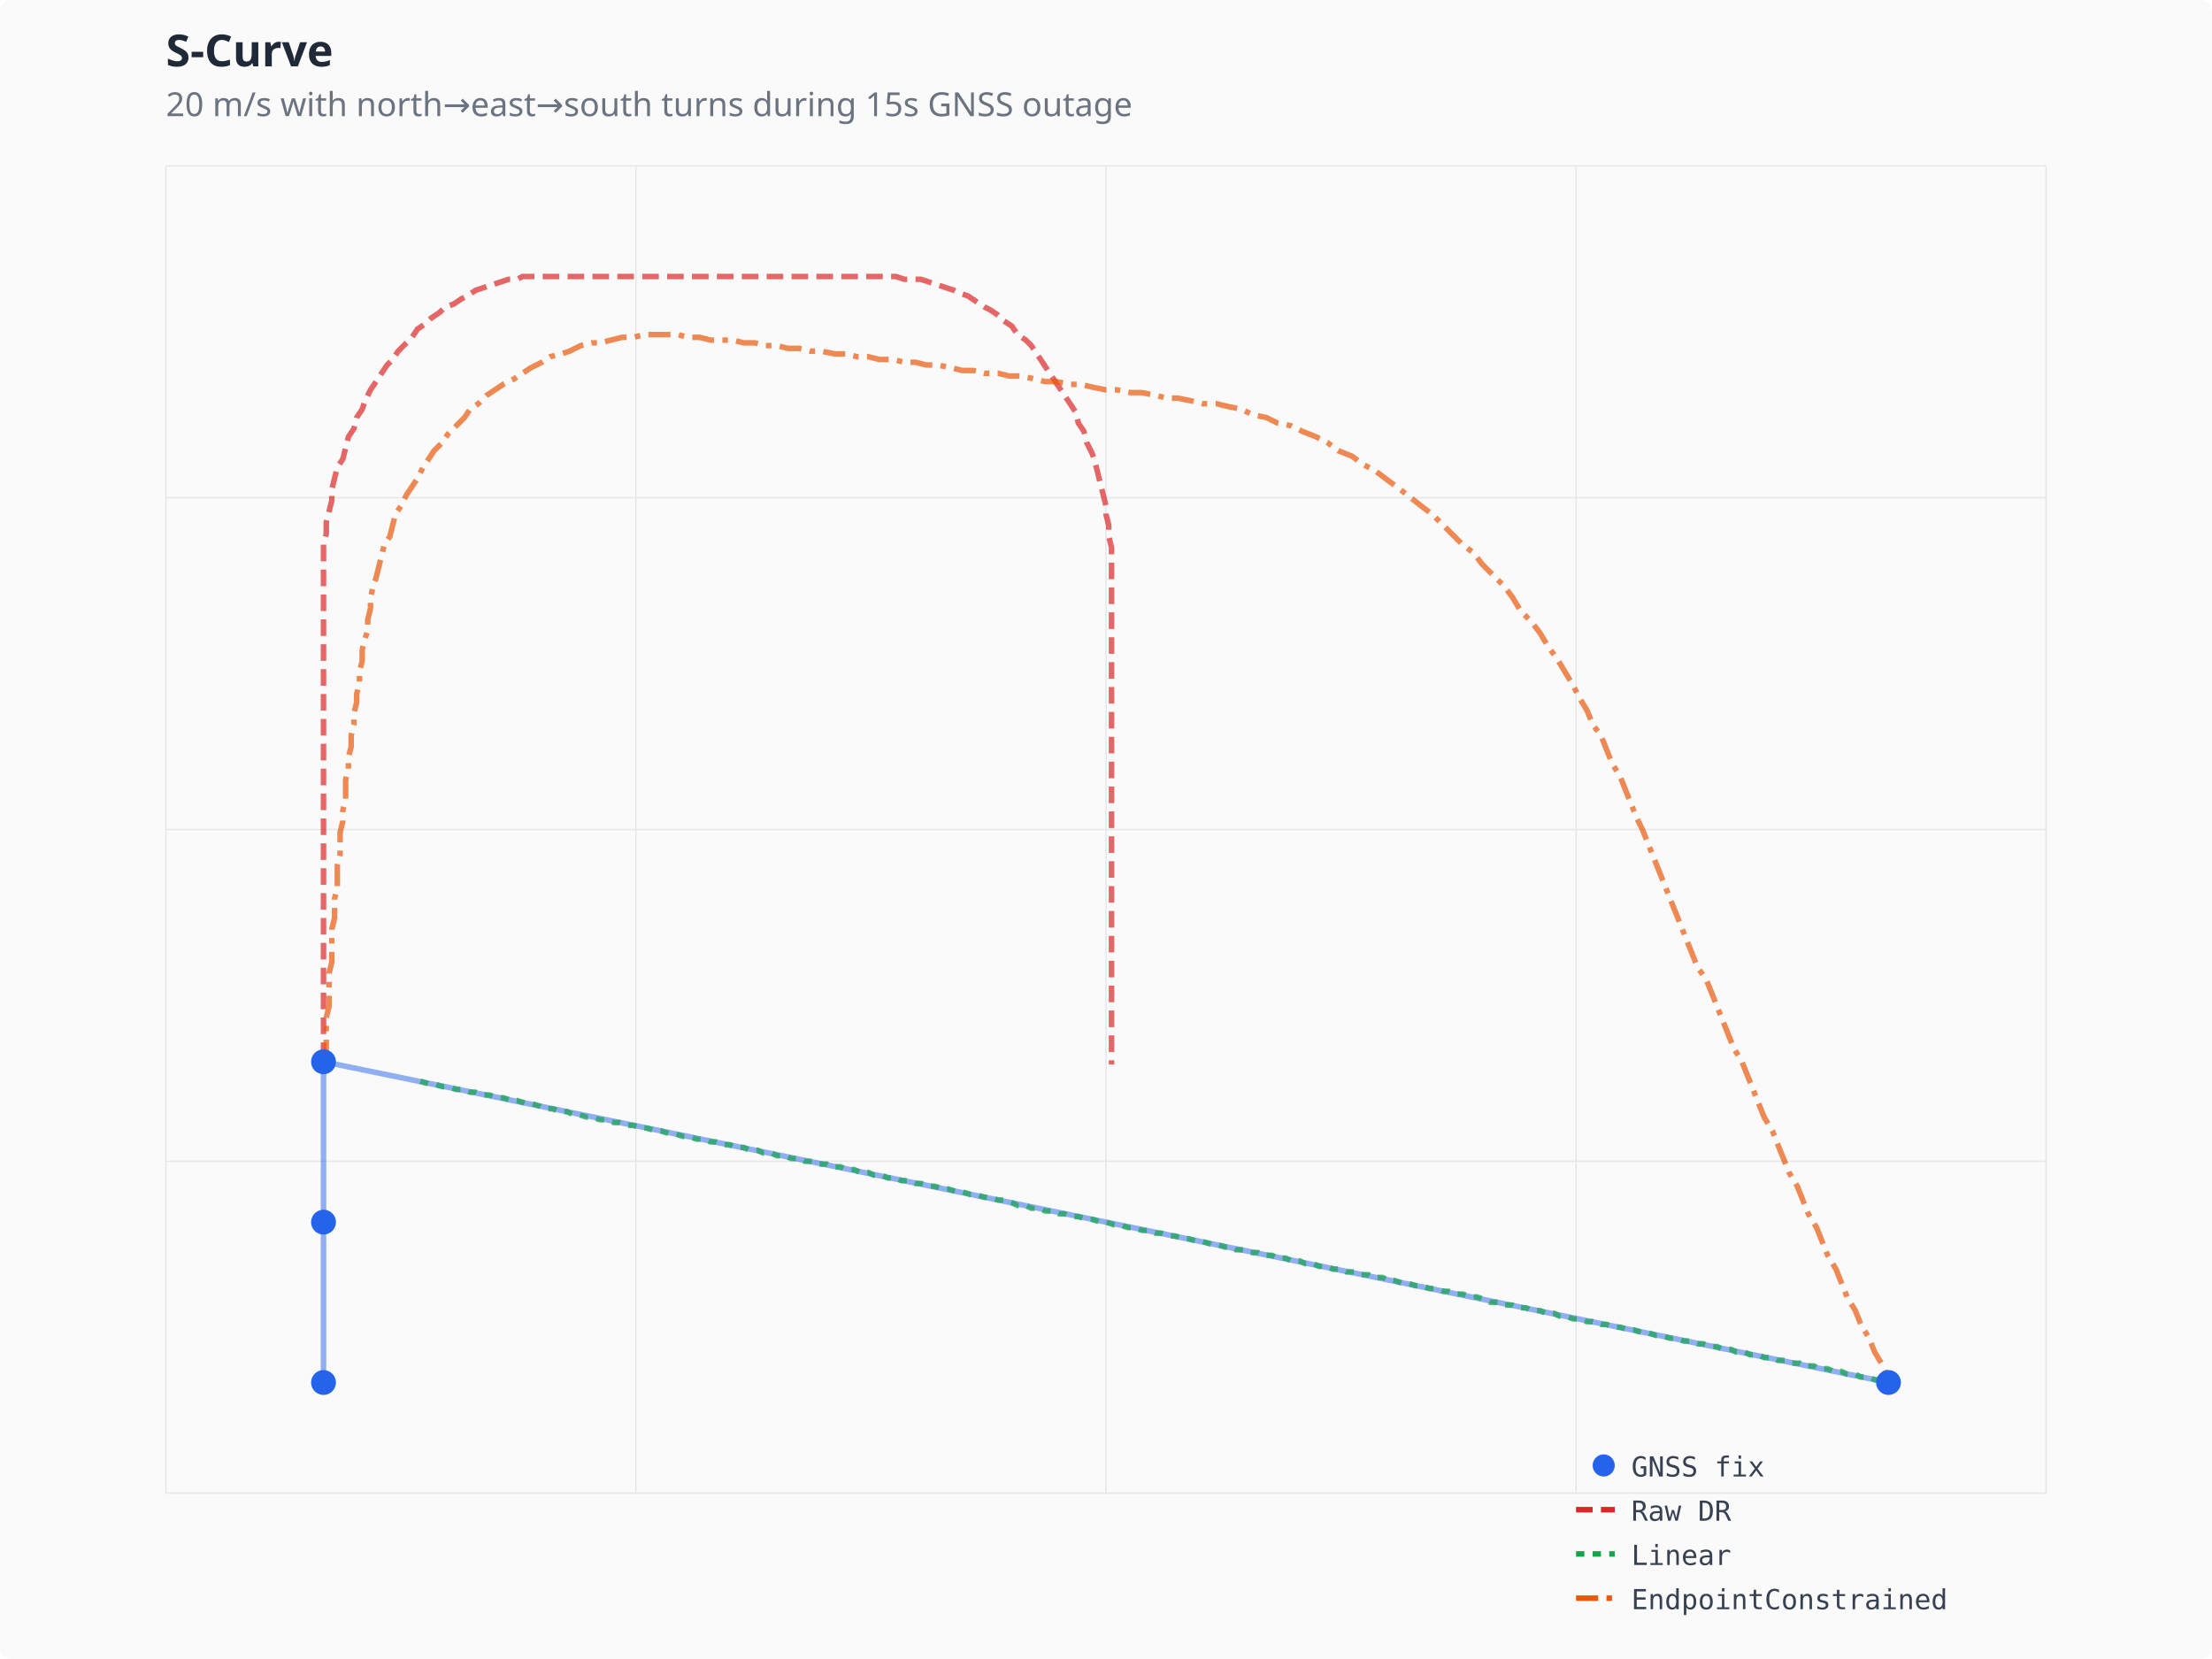
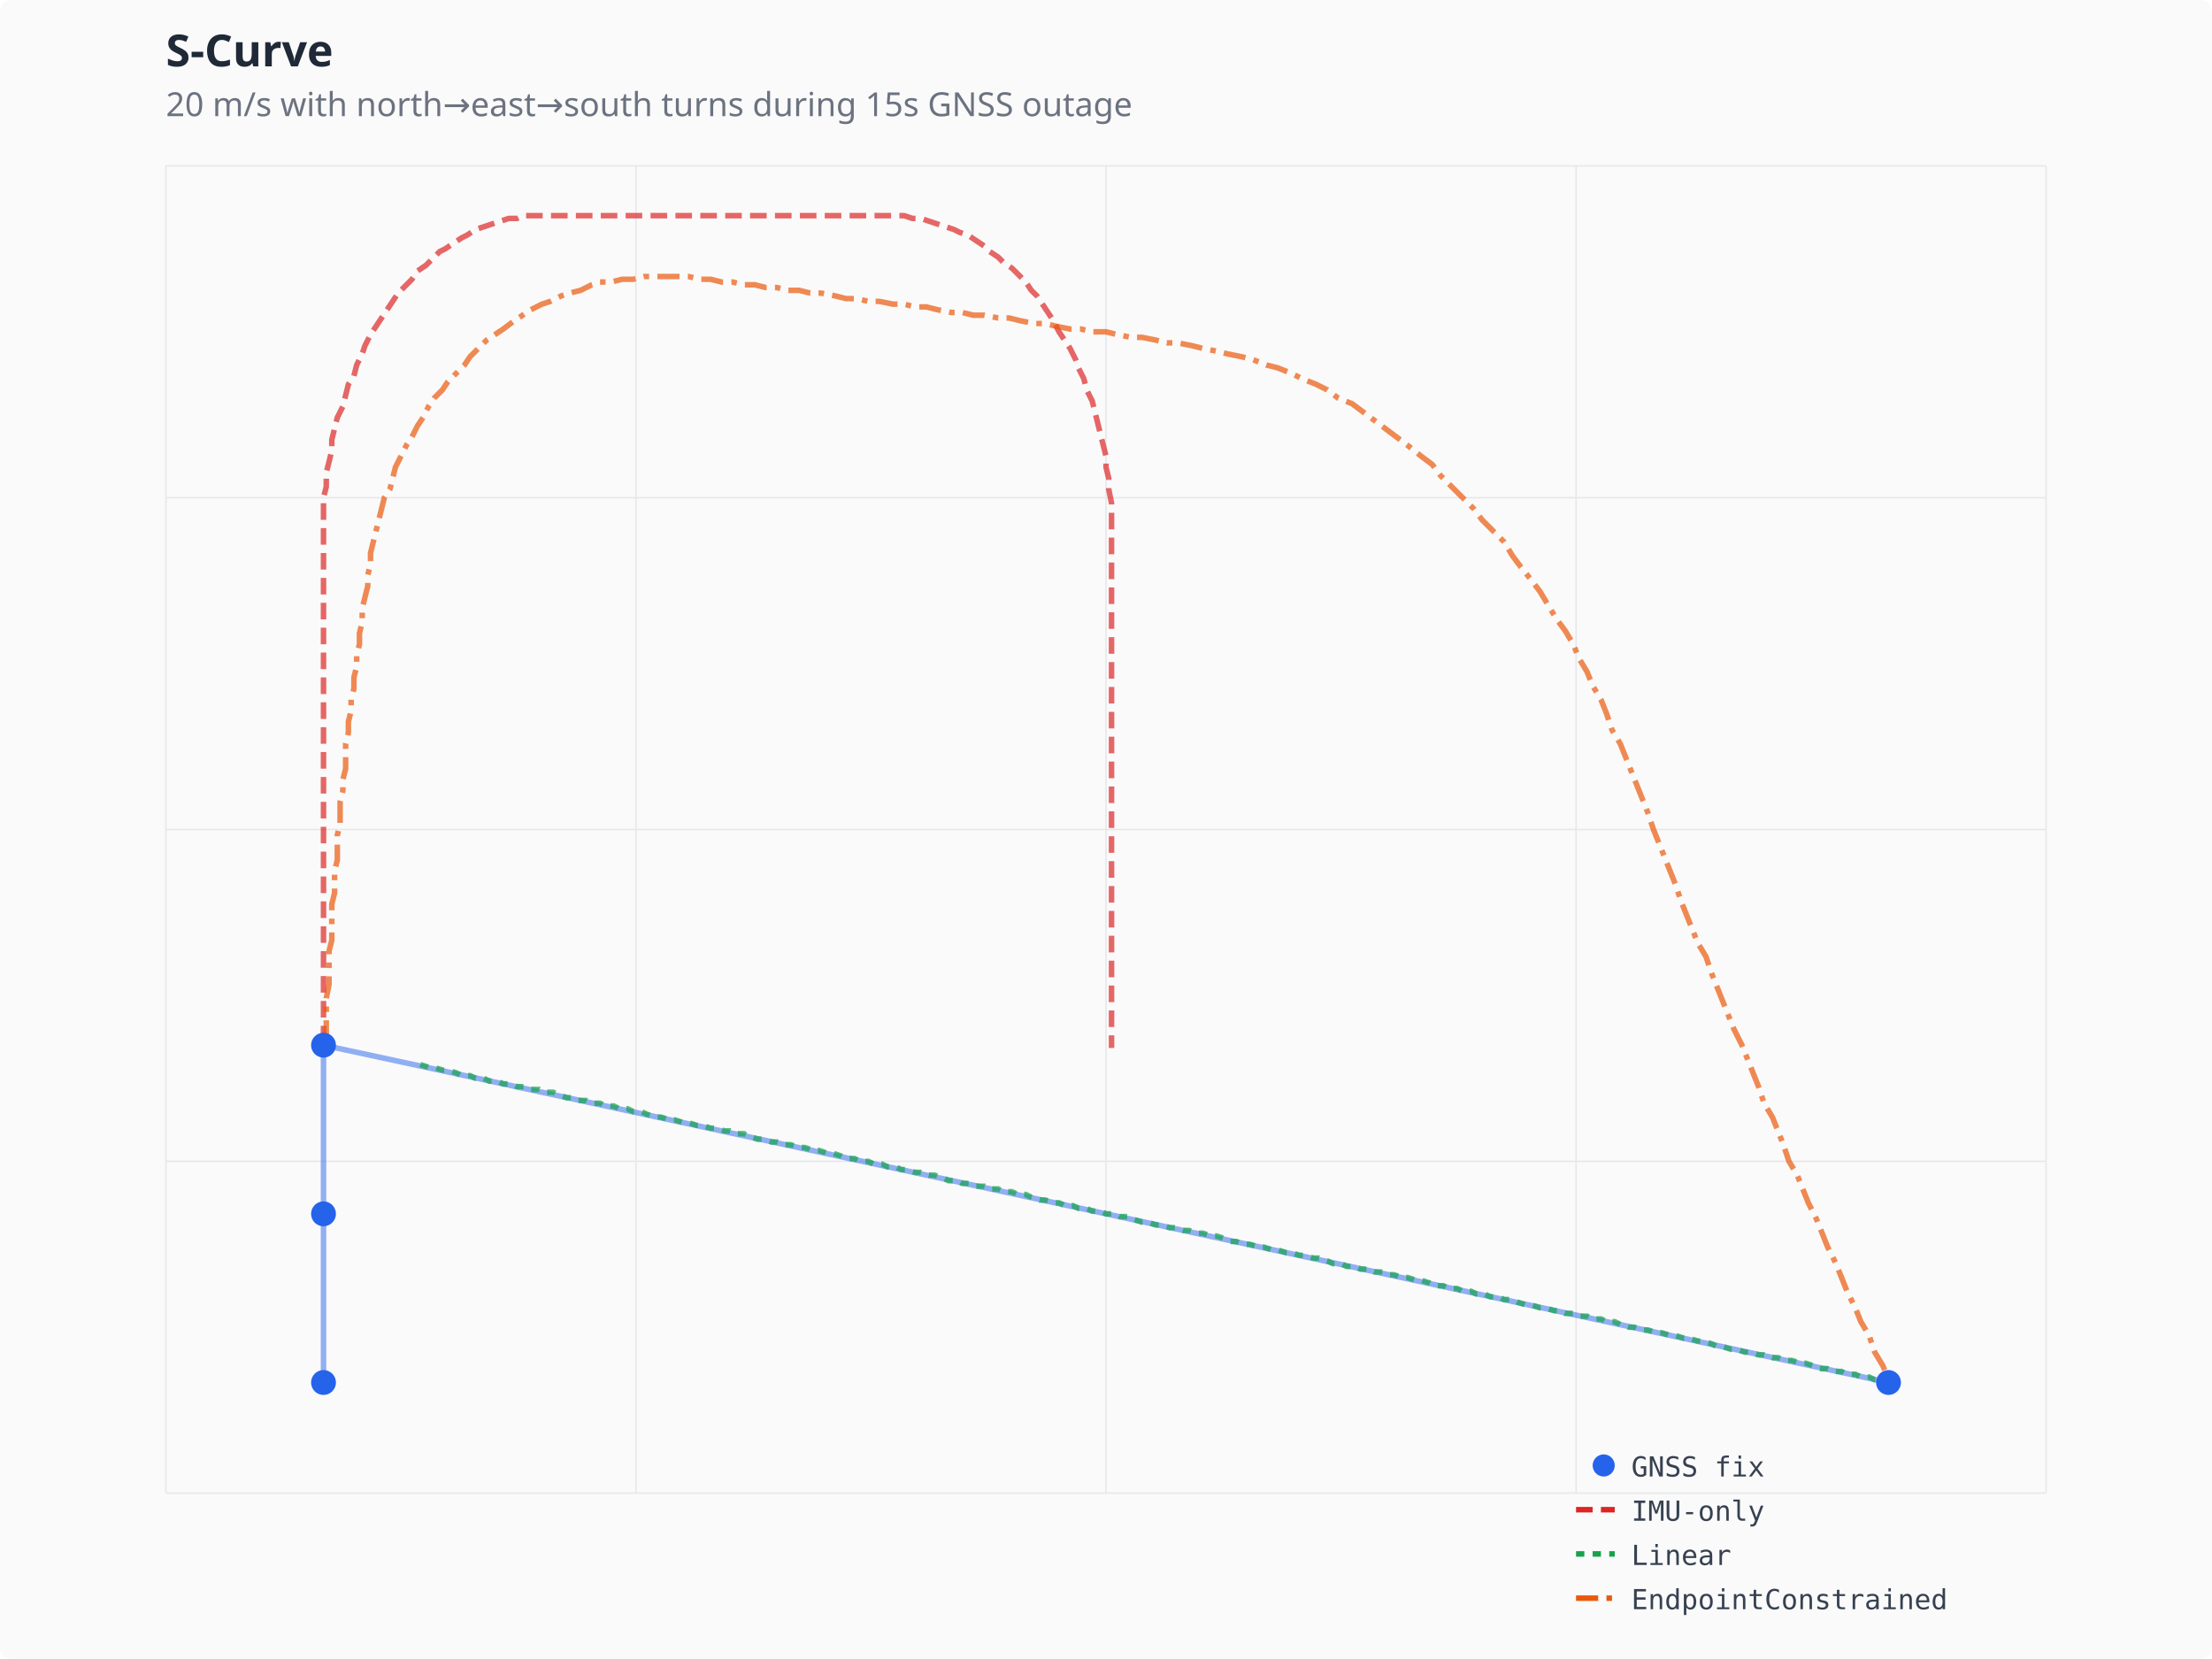
<svg xmlns="http://www.w3.org/2000/svg" viewBox="0 0 800 600" width="800" height="600">
  <style>
  .title { font: bold 16px sans-serif; fill: #1f2937; }
  .desc { font: 12px sans-serif; fill: #6b7280; }
  .label { font: 10px monospace; fill: #374151; }
  .grid { stroke: #e5e7eb; stroke-width: 0.5; }
</style>
  <rect width="800" height="600" fill="#fafafa" rx="4" />
  <text x="60" y="24" class="title">S-Curve</text>
  <text x="60" y="42" class="desc">20 m/s with north→east→south turns during 15s GNSS outage</text>
  <line x1="60" y1="60.0" x2="740.0" y2="60.0" class="grid" />
  <line x1="60.0" y1="60" x2="60.0" y2="540.0" class="grid" />
  <line x1="60" y1="180.0" x2="740.0" y2="180.0" class="grid" />
  <line x1="230.0" y1="60" x2="230.0" y2="540.0" class="grid" />
  <line x1="60" y1="300.0" x2="740.0" y2="300.0" class="grid" />
  <line x1="400.0" y1="60" x2="400.0" y2="540.0" class="grid" />
  <line x1="60" y1="420.0" x2="740.0" y2="420.0" class="grid" />
  <line x1="570.0" y1="60" x2="570.0" y2="540.0" class="grid" />
  <line x1="60" y1="540.0" x2="740.0" y2="540.0" class="grid" />
  <line x1="740.0" y1="60" x2="740.0" y2="540.0" class="grid" />
-   <path d="M117,500 L117,442 L117,384 L683,500 " fill="none" stroke="#2563eb" stroke-width="2" opacity="0.5" />
-   <path d="M117,383 L117,379 L117,375 L117,371 L117,367 L117,363 L117,359 L117,355 L117,351 L117,347 L117,343 L117,339 L117,335 L117,331 L117,327 L117,323 L117,319 L117,314 L117,310 L117,306 L117,302 L117,298 L117,294 L117,290 L117,286 L117,282 L117,278 L117,274 L117,270 L117,266 L117,262 L117,258 L117,254 L117,250 L117,246 L117,241 L117,237 L117,233 L117,229 L117,225 L117,221 L117,217 L117,213 L117,209 L117,205 L117,201 L117,197 L118,193 L118,189 L119,185 L120,181 L120,177 L121,173 L122,169 L124,166 L125,162 L126,158 L128,155 L129,151 L131,148 L132,145 L134,141 L136,138 L138,135 L140,132 L142,130 L144,127 L147,124 L149,122 L151,119 L154,117 L156,115 L159,113 L161,111 L164,110 L167,108 L169,107 L172,105 L175,104 L178,103 L181,102 L184,101 L187,101 L189,100 L192,100 L195,100 L198,100 L201,100 L204,100 L207,100 L210,100 L213,100 L216,100 L219,100 L222,100 L225,100 L228,100 L231,100 L233,100 L236,100 L239,100 L242,100 L245,100 L248,100 L251,100 L254,100 L257,100 L260,100 L263,100 L266,100 L269,100 L272,100 L275,100 L277,100 L280,100 L283,100 L286,100 L289,100 L292,100 L295,100 L298,100 L301,100 L304,100 L307,100 L310,100 L313,100 L316,100 L319,100 L321,100 L324,100 L327,101 L330,101 L333,101 L336,102 L339,103 L342,104 L345,105 L347,106 L350,107 L353,109 L356,111 L358,112 L361,114 L363,116 L366,118 L368,121 L371,123 L373,125 L375,128 L377,131 L379,134 L381,137 L383,140 L385,143 L387,146 L389,149 L390,153 L392,156 L393,160 L395,164 L396,167 L397,171 L398,175 L399,179 L400,183 L400,186 L401,190 L401,194 L402,198 L402,202 L402,207 L402,211 L402,215 L402,219 L402,223 L402,227 L402,231 L402,235 L402,239 L402,243 L402,247 L402,251 L402,255 L402,259 L402,263 L402,267 L402,271 L402,276 L402,280 L402,284 L402,288 L402,292 L402,296 L402,300 L402,304 L402,308 L402,312 L402,316 L402,320 L402,324 L402,328 L402,332 L402,336 L402,340 L402,345 L402,349 L402,353 L402,357 L402,361 L402,365 L402,369 L402,373 L402,377 L402,381 L402,385 " fill="none" stroke="#dc2626" stroke-width="2" opacity="0.7" stroke-dasharray="6,3" />
-   <path d="M152,391 L155,392 L157,392 L160,393 L162,393 L165,394 L167,394 L170,395 L172,395 L175,396 L177,396 L180,397 L182,397 L185,398 L187,398 L190,399 L192,399 L195,400 L197,401 L200,401 L202,402 L205,402 L207,403 L209,403 L212,404 L214,404 L217,405 L219,405 L222,406 L224,406 L227,407 L229,407 L232,408 L234,408 L237,409 L239,409 L242,410 L244,410 L247,411 L249,411 L252,412 L254,412 L257,413 L259,413 L262,414 L264,414 L266,415 L269,415 L271,416 L274,416 L276,417 L279,417 L281,418 L284,418 L286,419 L289,419 L291,420 L294,420 L296,421 L299,421 L301,422 L304,422 L306,423 L309,423 L311,424 L314,424 L316,425 L319,425 L321,426 L324,426 L326,427 L328,427 L331,428 L333,428 L336,429 L338,429 L341,430 L343,430 L346,431 L348,431 L351,432 L353,432 L356,433 L358,433 L361,434 L363,434 L366,435 L368,436 L371,436 L373,437 L376,437 L378,438 L381,438 L383,439 L385,439 L388,440 L390,440 L393,441 L395,441 L398,442 L400,442 L403,443 L405,443 L408,444 L410,444 L413,445 L415,445 L418,446 L420,446 L423,447 L425,447 L428,448 L430,448 L433,449 L435,449 L438,450 L440,450 L443,451 L445,451 L447,452 L450,452 L452,453 L455,453 L457,454 L460,454 L462,455 L465,455 L467,456 L470,456 L472,457 L475,457 L477,458 L480,458 L482,459 L485,459 L487,460 L490,460 L492,461 L495,461 L497,462 L500,462 L502,463 L504,463 L507,464 L509,464 L512,465 L514,465 L517,466 L519,466 L522,467 L524,467 L527,468 L529,468 L532,469 L534,469 L537,470 L539,471 L542,471 L544,472 L547,472 L549,473 L552,473 L554,474 L557,474 L559,475 L562,475 L564,476 L566,476 L569,477 L571,477 L574,478 L576,478 L579,479 L581,479 L584,480 L586,480 L589,481 L591,481 L594,482 L596,482 L599,483 L601,483 L604,484 L606,484 L609,485 L611,485 L614,486 L616,486 L619,487 L621,487 L623,488 L626,488 L628,489 L631,489 L633,490 L636,490 L638,491 L641,491 L643,492 L646,492 L648,493 L651,493 L653,494 L656,494 L658,495 L661,495 L663,496 L666,496 L668,497 L671,497 L673,498 L676,498 L678,499 L681,499 L683,500 " fill="none" stroke="#16a34a" stroke-width="2" opacity="0.7" stroke-dasharray="3,3" />
-   <path d="M118,384 L118,380 L118,376 L118,372 L118,368 L119,364 L119,360 L119,356 L119,352 L120,348 L120,344 L120,340 L120,336 L121,332 L121,328 L121,325 L122,321 L122,317 L122,313 L123,309 L123,305 L123,301 L124,297 L124,293 L125,289 L125,285 L125,282 L126,278 L126,274 L127,270 L127,266 L128,262 L128,258 L129,254 L129,251 L130,247 L130,243 L131,239 L131,235 L132,231 L133,228 L133,224 L134,220 L134,216 L135,212 L136,209 L137,205 L138,201 L139,197 L141,194 L142,190 L143,186 L145,183 L147,179 L149,176 L151,173 L153,169 L155,166 L157,163 L160,160 L162,157 L165,154 L168,151 L170,148 L173,146 L176,143 L179,141 L182,139 L186,137 L189,135 L192,133 L196,131 L199,129 L203,128 L206,127 L210,125 L214,124 L217,124 L221,123 L225,122 L229,122 L233,121 L237,121 L241,121 L245,121 L249,122 L253,122 L257,123 L261,123 L265,123 L269,124 L273,124 L277,125 L281,125 L285,126 L289,126 L293,127 L297,127 L302,128 L306,128 L310,129 L314,129 L318,130 L323,130 L327,131 L331,131 L335,132 L339,132 L344,133 L348,134 L352,134 L356,135 L361,135 L365,136 L369,136 L374,137 L378,138 L382,138 L387,139 L391,139 L395,140 L400,141 L404,141 L409,142 L413,142 L418,143 L422,144 L426,144 L431,145 L435,146 L440,146 L444,147 L449,148 L453,150 L458,151 L462,153 L467,154 L471,156 L476,158 L480,160 L484,163 L489,165 L493,168 L497,170 L501,173 L505,176 L509,179 L514,183 L518,186 L521,189 L525,193 L529,197 L533,200 L536,204 L540,208 L544,212 L547,216 L550,221 L554,225 L557,229 L560,234 L563,238 L566,243 L569,248 L571,252 L574,257 L576,262 L579,266 L581,271 L583,276 L586,281 L588,286 L590,291 L592,296 L594,300 L596,305 L598,310 L600,315 L602,320 L604,325 L606,330 L608,335 L610,340 L612,345 L614,350 L617,354 L619,359 L621,364 L623,369 L625,374 L627,379 L630,384 L632,389 L634,394 L636,399 L638,404 L641,409 L643,414 L645,419 L647,424 L650,429 L652,434 L654,439 L657,444 L659,449 L661,454 L664,459 L666,464 L668,469 L671,474 L673,479 L676,484 L678,489 L681,494 L683,499 " fill="none" stroke="#ea580c" stroke-width="2" opacity="0.7" stroke-dasharray="8,3,2,3" />
+   <path d="M117,500 L117,439 L117,378 L683,500 " fill="none" stroke="#2563eb" stroke-width="2" opacity="0.5" />
+   <path d="M117,377 L117,373 L117,368 L117,364 L117,360 L117,356 L117,351 L117,347 L117,343 L117,338 L117,334 L117,330 L117,326 L117,321 L117,317 L117,313 L117,308 L117,304 L117,300 L117,296 L117,291 L117,287 L117,283 L117,278 L117,274 L117,270 L117,266 L117,261 L117,257 L117,253 L117,248 L117,244 L117,240 L117,236 L117,231 L117,227 L117,223 L117,218 L117,214 L117,210 L117,206 L117,201 L117,197 L117,193 L117,188 L117,184 L117,180 L118,176 L118,171 L119,167 L120,163 L120,159 L121,155 L122,151 L124,147 L125,143 L126,139 L128,136 L129,132 L131,128 L132,125 L134,121 L136,118 L138,115 L140,112 L142,109 L144,106 L147,103 L149,101 L151,98 L154,96 L156,94 L159,91 L161,90 L164,88 L167,86 L169,85 L172,83 L175,82 L178,81 L181,80 L184,79 L187,79 L189,78 L192,78 L195,78 L198,78 L201,78 L204,78 L207,78 L210,78 L213,78 L216,78 L219,78 L222,78 L225,78 L228,78 L231,78 L233,78 L236,78 L239,78 L242,78 L245,78 L248,78 L251,78 L254,78 L257,78 L260,78 L263,78 L266,78 L269,78 L272,78 L275,78 L277,78 L280,78 L283,78 L286,78 L289,78 L292,78 L295,78 L298,78 L301,78 L304,78 L307,78 L310,78 L313,78 L316,78 L319,78 L321,78 L324,78 L327,78 L330,79 L333,79 L336,80 L339,81 L342,82 L345,83 L347,84 L350,85 L353,87 L356,89 L358,91 L361,93 L363,95 L366,97 L368,99 L371,102 L373,105 L375,107 L377,110 L379,113 L381,116 L383,120 L385,123 L387,126 L389,130 L390,133 L392,137 L393,141 L395,145 L396,149 L397,153 L398,157 L399,161 L400,165 L400,169 L401,173 L401,177 L402,182 L402,186 L402,190 L402,194 L402,199 L402,203 L402,207 L402,212 L402,216 L402,220 L402,224 L402,229 L402,233 L402,237 L402,242 L402,246 L402,250 L402,254 L402,259 L402,263 L402,267 L402,272 L402,276 L402,280 L402,284 L402,289 L402,293 L402,297 L402,302 L402,306 L402,310 L402,314 L402,319 L402,323 L402,327 L402,332 L402,336 L402,340 L402,344 L402,349 L402,353 L402,357 L402,362 L402,366 L402,370 L402,374 L402,379 " fill="none" stroke="#dc2626" stroke-width="2" opacity="0.7" stroke-dasharray="6,3" />
+   <path d="M152,385 L155,386 L157,386 L160,387 L162,387 L165,388 L167,389 L170,389 L172,390 L175,390 L177,391 L180,391 L182,392 L185,392 L187,393 L190,393 L192,394 L195,394 L197,395 L200,395 L202,396 L205,397 L207,397 L209,398 L212,398 L214,399 L217,399 L219,400 L222,400 L224,401 L227,401 L229,402 L232,402 L234,403 L237,404 L239,404 L242,405 L244,405 L247,406 L249,406 L252,407 L254,407 L257,408 L259,408 L262,409 L264,409 L266,410 L269,410 L271,411 L274,412 L276,412 L279,413 L281,413 L284,414 L286,414 L289,415 L291,415 L294,416 L296,416 L299,417 L301,417 L304,418 L306,419 L309,419 L311,420 L314,420 L316,421 L319,421 L321,422 L324,422 L326,423 L328,423 L331,424 L333,424 L336,425 L338,425 L341,426 L343,427 L346,427 L348,428 L351,428 L353,429 L356,429 L358,430 L361,430 L363,431 L366,431 L368,432 L371,432 L373,433 L376,434 L378,434 L381,435 L383,435 L385,436 L388,436 L390,437 L393,437 L395,438 L398,438 L400,439 L403,439 L405,440 L408,440 L410,441 L413,442 L415,442 L418,443 L420,443 L423,444 L425,444 L428,445 L430,445 L433,446 L435,446 L438,447 L440,447 L443,448 L445,449 L447,449 L450,450 L452,450 L455,451 L457,451 L460,452 L462,452 L465,453 L467,453 L470,454 L472,454 L475,455 L477,455 L480,456 L482,457 L485,457 L487,458 L490,458 L492,459 L495,459 L497,460 L500,460 L502,461 L504,461 L507,462 L509,462 L512,463 L514,463 L517,464 L519,465 L522,465 L524,466 L527,466 L529,467 L532,467 L534,468 L537,468 L539,469 L542,469 L544,470 L547,470 L549,471 L552,472 L554,472 L557,473 L559,473 L562,474 L564,474 L566,475 L569,475 L571,476 L574,476 L576,477 L579,477 L581,478 L584,478 L586,479 L589,480 L591,480 L594,481 L596,481 L599,482 L601,482 L604,483 L606,483 L609,484 L611,484 L614,485 L616,485 L619,486 L621,487 L623,487 L626,488 L628,488 L631,489 L633,489 L636,490 L638,490 L641,491 L643,491 L646,492 L648,492 L651,493 L653,493 L656,494 L658,495 L661,495 L663,496 L666,496 L668,497 L671,497 L673,498 L676,498 L678,499 L681,499 L683,500 " fill="none" stroke="#16a34a" stroke-width="2" opacity="0.7" stroke-dasharray="3,3" />
+   <path d="M118,377 L118,373 L118,369 L118,365 L118,361 L119,356 L119,352 L119,348 L119,344 L120,340 L120,335 L120,331 L120,327 L121,323 L121,319 L121,315 L122,311 L122,306 L122,302 L123,298 L123,294 L123,290 L124,286 L124,282 L125,278 L125,273 L125,269 L126,265 L126,261 L127,257 L127,253 L128,249 L128,245 L129,241 L129,237 L130,233 L130,229 L131,225 L131,220 L132,216 L133,212 L133,208 L134,204 L134,200 L135,196 L136,192 L137,188 L138,184 L139,180 L141,177 L142,173 L143,169 L145,165 L147,161 L149,158 L151,154 L153,151 L155,147 L157,144 L160,141 L162,138 L165,135 L168,132 L170,129 L173,126 L176,123 L179,121 L182,119 L186,116 L189,114 L192,112 L196,110 L199,109 L203,107 L206,106 L210,105 L214,103 L217,102 L221,102 L225,101 L229,101 L233,100 L237,100 L241,100 L245,100 L249,100 L253,101 L257,101 L261,102 L265,102 L269,103 L273,103 L277,104 L281,104 L285,105 L289,105 L293,106 L297,106 L302,107 L306,108 L310,108 L314,109 L318,109 L323,110 L327,110 L331,111 L335,111 L339,112 L344,113 L348,113 L352,114 L356,114 L361,115 L365,115 L369,116 L374,117 L378,117 L382,118 L387,119 L391,119 L395,120 L400,120 L404,121 L409,122 L413,122 L418,123 L422,124 L426,124 L431,125 L435,126 L440,127 L444,128 L449,129 L453,130 L458,132 L462,133 L467,135 L471,137 L476,139 L480,141 L484,144 L489,146 L493,149 L497,152 L501,155 L505,158 L509,161 L514,165 L518,168 L521,172 L525,176 L529,180 L533,184 L536,188 L540,192 L544,196 L547,201 L550,205 L554,210 L557,214 L560,219 L563,224 L566,228 L569,233 L571,238 L574,243 L576,248 L579,253 L581,258 L583,264 L586,269 L588,274 L590,279 L592,284 L594,289 L596,294 L598,300 L600,305 L602,310 L604,315 L606,320 L608,326 L610,331 L612,336 L614,341 L617,346 L619,352 L621,357 L623,362 L625,367 L627,372 L630,378 L632,383 L634,388 L636,393 L638,399 L641,404 L643,409 L645,414 L647,420 L650,425 L652,430 L654,435 L657,441 L659,446 L661,451 L664,457 L666,462 L668,467 L671,473 L673,478 L676,483 L678,489 L681,494 L683,499 " fill="none" stroke="#ea580c" stroke-width="2" opacity="0.7" stroke-dasharray="8,3,2,3" />
  <circle cx="117" cy="500" r="4" fill="#2563eb" stroke="#2563eb" />
-   <circle cx="117" cy="442" r="4" fill="#2563eb" stroke="#2563eb" />
-   <circle cx="117" cy="384" r="4" fill="#2563eb" stroke="#2563eb" />
+   <circle cx="117" cy="439" r="4" fill="#2563eb" stroke="#2563eb" />
+   <circle cx="117" cy="378" r="4" fill="#2563eb" stroke="#2563eb" />
  <circle cx="683" cy="500" r="4" fill="#2563eb" stroke="#2563eb" />
  <circle cx="580" cy="530" r="4" fill="#2563eb" />
  <text x="590.0" y="534.0" class="label">GNSS fix</text>
  <line x1="570.0" y1="546" x2="584.0" y2="546" stroke="#dc2626" stroke-width="2" stroke-dasharray="6,3" />
-   <text x="590.0" y="550.0" class="label">Raw DR</text>
+   <text x="590.0" y="550.0" class="label">IMU-only</text>
  <line x1="570.0" y1="562" x2="584.0" y2="562" stroke="#16a34a" stroke-width="2" stroke-dasharray="3,3" />
  <text x="590.0" y="566.0" class="label">Linear</text>
  <line x1="570.0" y1="578" x2="584.0" y2="578" stroke="#ea580c" stroke-width="2" stroke-dasharray="8,3,2,3" />
  <text x="590.0" y="582.0" class="label">EndpointConstrained</text>
</svg>
